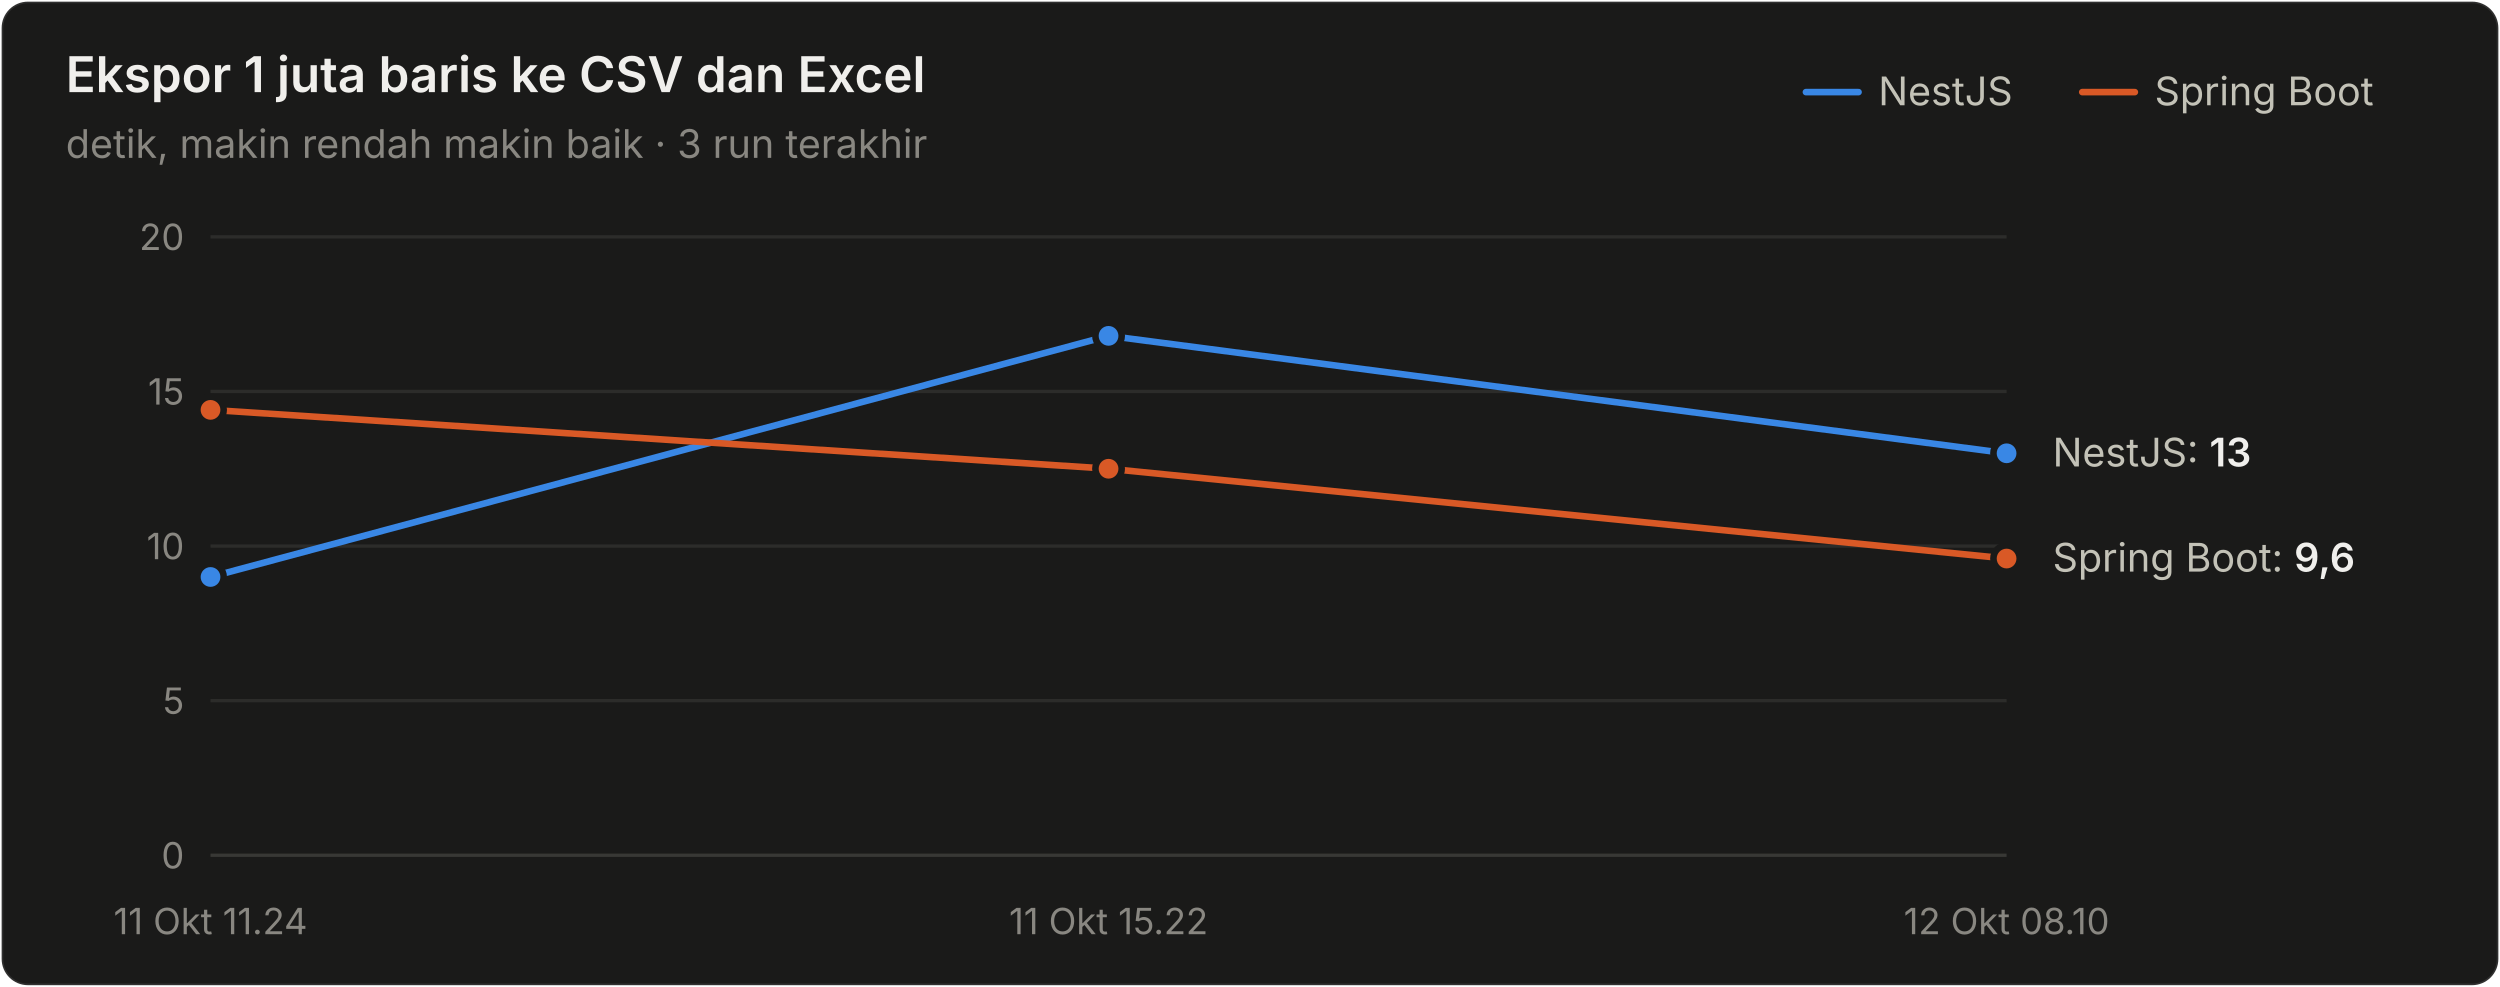
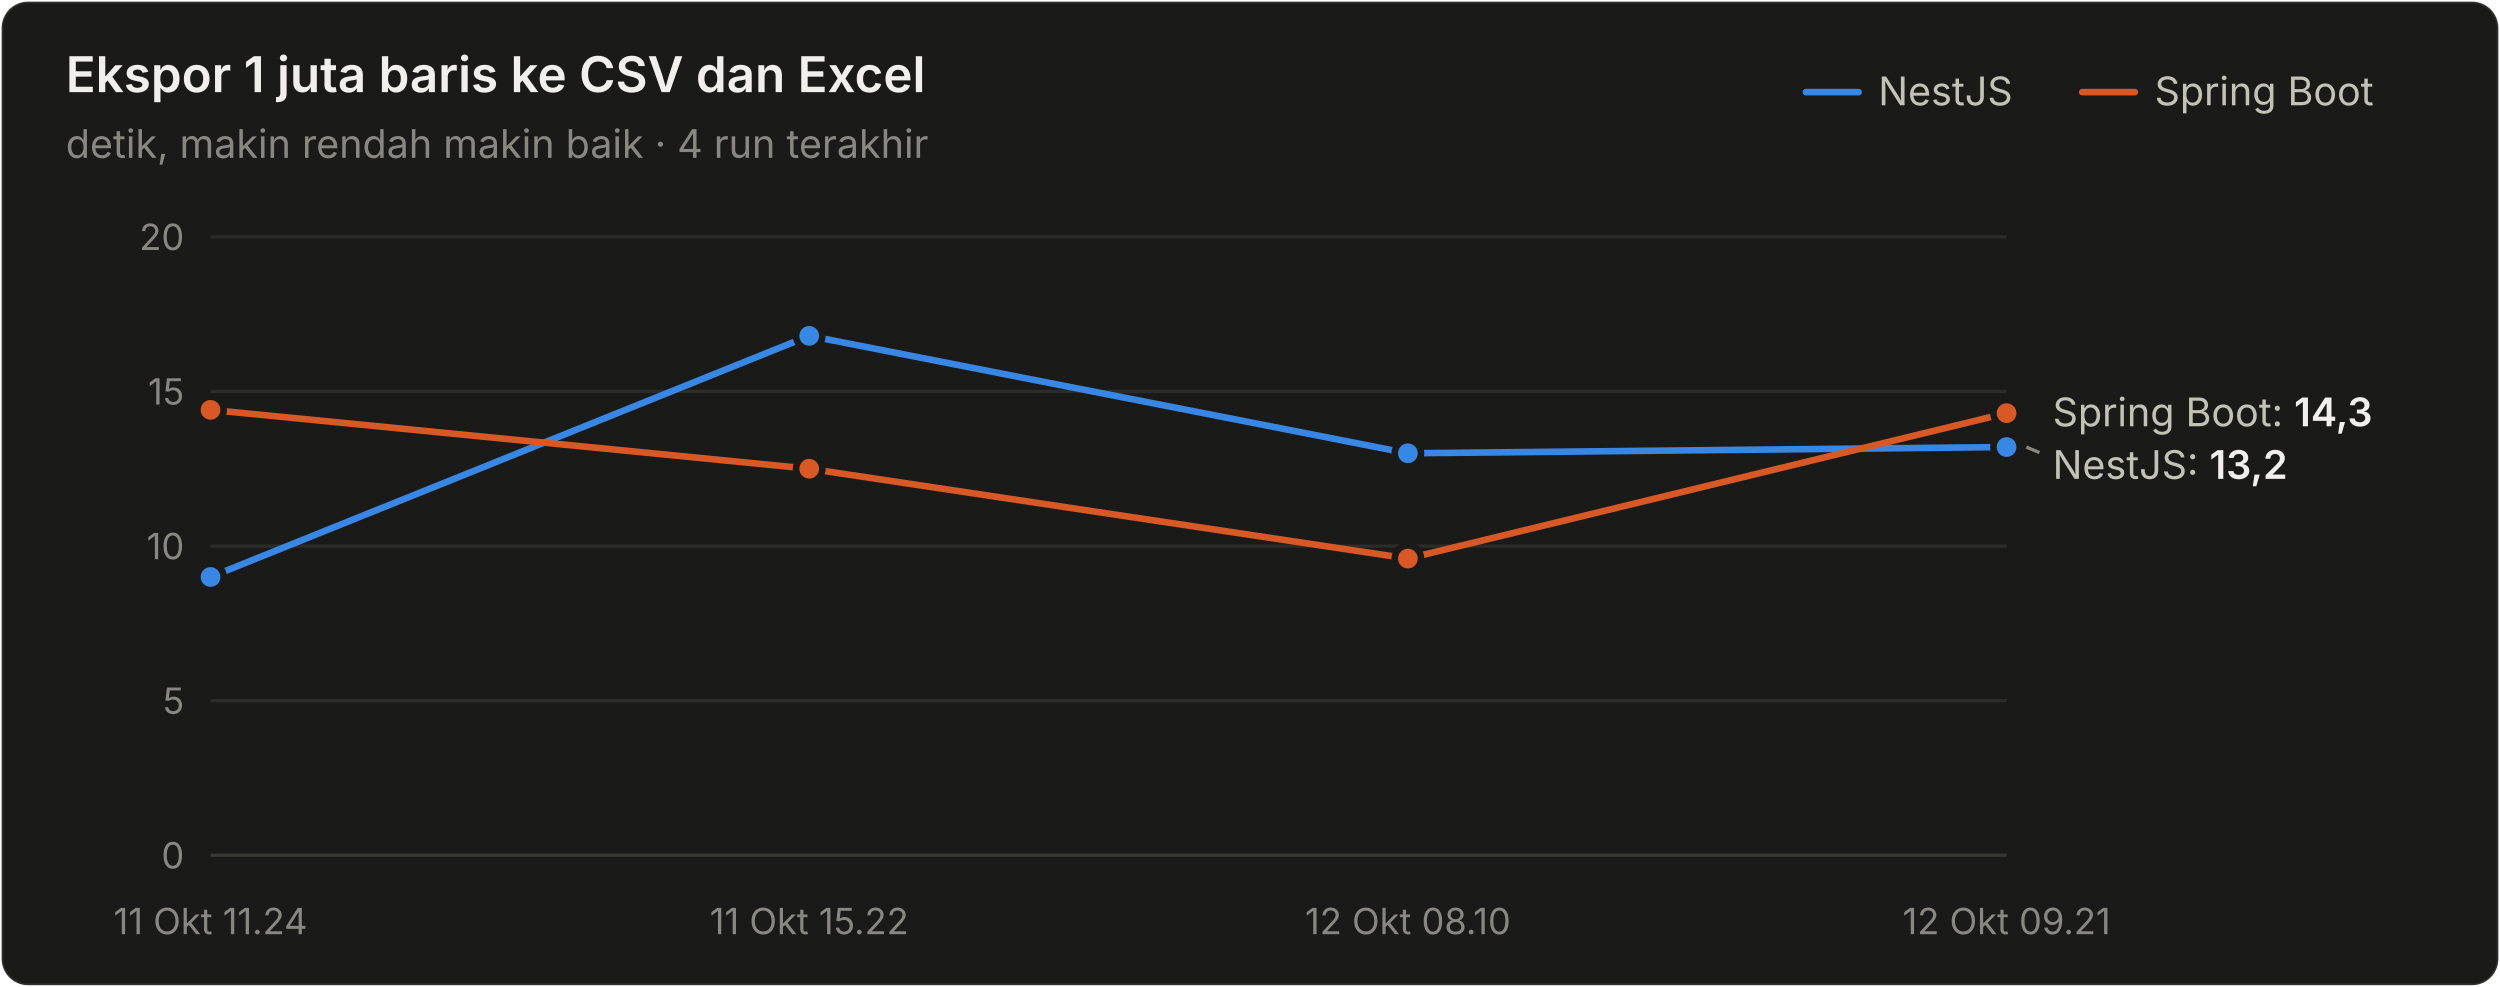
<svg xmlns="http://www.w3.org/2000/svg" width="760" height="300" viewBox="0 0 760 300" role="img" aria-label="Ekspor 1 juta baris ke CSV dan Excel">
  <style>text{font-family:system-ui,-apple-system,"Segoe UI",sans-serif}.angka{font-variant-numeric:tabular-nums}</style>
  <rect x="0.5" y="0.5" width="759" height="299" rx="8" fill="#1a1a19" stroke="rgba(255,255,255,0.10)" />
  <text x="20" y="28" font-size="15" font-weight="600" fill="#f0efec">Ekspor 1 juta baris ke CSV dan Excel</text>
-   <text x="20" y="48" font-size="12" fill="#898781">detik, makin rendah makin baik · 3 run terakhir</text>
+   <text x="20" y="48" font-size="12" fill="#898781">detik, makin rendah makin baik · 4 run terakhir</text>
  <text x="655" y="32" font-size="12" fill="#c3c2b7">Spring Boot</text>
  <line x1="633" y1="28" x2="649" y2="28" stroke="#d95926" stroke-width="2" stroke-linecap="round" />
  <text x="571" y="32" font-size="12" fill="#c3c2b7">NestJS</text>
  <line x1="549" y1="28" x2="565" y2="28" stroke="#3987e5" stroke-width="2" stroke-linecap="round" />
  <line x1="64" y1="260" x2="610" y2="260" stroke="#383835" stroke-width="1" />
  <text class="angka" x="56" y="264" font-size="11" text-anchor="end" fill="#898781">0</text>
  <line x1="64" y1="213" x2="610" y2="213" stroke="#2c2c2a" stroke-width="1" />
  <text class="angka" x="56" y="217" font-size="11" text-anchor="end" fill="#898781">5</text>
  <line x1="64" y1="166" x2="610" y2="166" stroke="#2c2c2a" stroke-width="1" />
  <text class="angka" x="56" y="170" font-size="11" text-anchor="end" fill="#898781">10</text>
  <line x1="64" y1="119" x2="610" y2="119" stroke="#2c2c2a" stroke-width="1" />
  <text class="angka" x="56" y="123" font-size="11" text-anchor="end" fill="#898781">15</text>
  <line x1="64" y1="72" x2="610" y2="72" stroke="#2c2c2a" stroke-width="1" />
  <text class="angka" x="56" y="76" font-size="11" text-anchor="end" fill="#898781">20</text>
  <text x="64" y="284" font-size="11" text-anchor="middle" fill="#898781">11 Okt 11.24</text>
-   <text x="337" y="284" font-size="11" text-anchor="middle" fill="#898781">11 Okt 15.22</text>
-   <text x="610" y="284" font-size="11" text-anchor="middle" fill="#898781">12 Okt 08.10</text>
-   <path d="M64.0,175.4 L337.0,102.1 L610.0,137.8" fill="none" stroke="#3987e5" stroke-width="2" stroke-linejoin="round" stroke-linecap="round" />
+   <text x="246" y="284" font-size="11" text-anchor="middle" fill="#898781">11 Okt 15.22</text>
+   <text x="428" y="284" font-size="11" text-anchor="middle" fill="#898781">12 Okt 08.10</text>
+   <text x="610" y="284" font-size="11" text-anchor="middle" fill="#898781">12 Okt 09.21</text>
+   <path d="M64.0,175.4 L246.0,102.1 L428.0,137.8 L610.0,135.9" fill="none" stroke="#3987e5" stroke-width="2" stroke-linejoin="round" stroke-linecap="round" />
  <circle cx="64.0" cy="175.4" r="4" fill="#3987e5" stroke="#1a1a19" stroke-width="2" />
-   <circle cx="337.0" cy="102.1" r="4" fill="#3987e5" stroke="#1a1a19" stroke-width="2" />
-   <circle cx="610.0" cy="137.8" r="4" fill="#3987e5" stroke="#1a1a19" stroke-width="2" />
-   <path d="M64.0,124.6 L337.0,142.5 L610.0,169.8" fill="none" stroke="#d95926" stroke-width="2" stroke-linejoin="round" stroke-linecap="round" />
+   <circle cx="246.0" cy="102.1" r="4" fill="#3987e5" stroke="#1a1a19" stroke-width="2" />
+   <circle cx="428.0" cy="137.8" r="4" fill="#3987e5" stroke="#1a1a19" stroke-width="2" />
+   <circle cx="610.0" cy="135.9" r="4" fill="#3987e5" stroke="#1a1a19" stroke-width="2" />
+   <path d="M64.0,124.6 L246.0,142.5 L428.0,169.8 L610.0,125.6" fill="none" stroke="#d95926" stroke-width="2" stroke-linejoin="round" stroke-linecap="round" />
  <circle cx="64.0" cy="124.6" r="4" fill="#d95926" stroke="#1a1a19" stroke-width="2" />
-   <circle cx="337.0" cy="142.5" r="4" fill="#d95926" stroke="#1a1a19" stroke-width="2" />
-   <circle cx="610.0" cy="169.8" r="4" fill="#d95926" stroke="#1a1a19" stroke-width="2" />
-   <text class="angka" x="624" y="141.8" font-size="12" fill="#c3c2b7">NestJS: <tspan fill="#f0efec" font-weight="600">13</tspan>
+   <circle cx="246.0" cy="142.5" r="4" fill="#d95926" stroke="#1a1a19" stroke-width="2" />
+   <circle cx="428.0" cy="169.8" r="4" fill="#d95926" stroke="#1a1a19" stroke-width="2" />
+   <circle cx="610.0" cy="125.6" r="4" fill="#d95926" stroke="#1a1a19" stroke-width="2" />
+   <text class="angka" x="624" y="129.58" font-size="12" fill="#c3c2b7">Spring Boot: <tspan fill="#f0efec" font-weight="600">14,3</tspan>
  </text>
-   <text class="angka" x="624" y="173.76" font-size="12" fill="#c3c2b7">Spring Boot: <tspan fill="#f0efec" font-weight="600">9,6</tspan>
+   <line x1="616" y1="135.92" x2="620" y2="137.58" stroke="#898781" stroke-width="1" />
+   <text class="angka" x="624" y="145.58" font-size="12" fill="#c3c2b7">NestJS: <tspan fill="#f0efec" font-weight="600">13,2</tspan>
  </text>
</svg>
